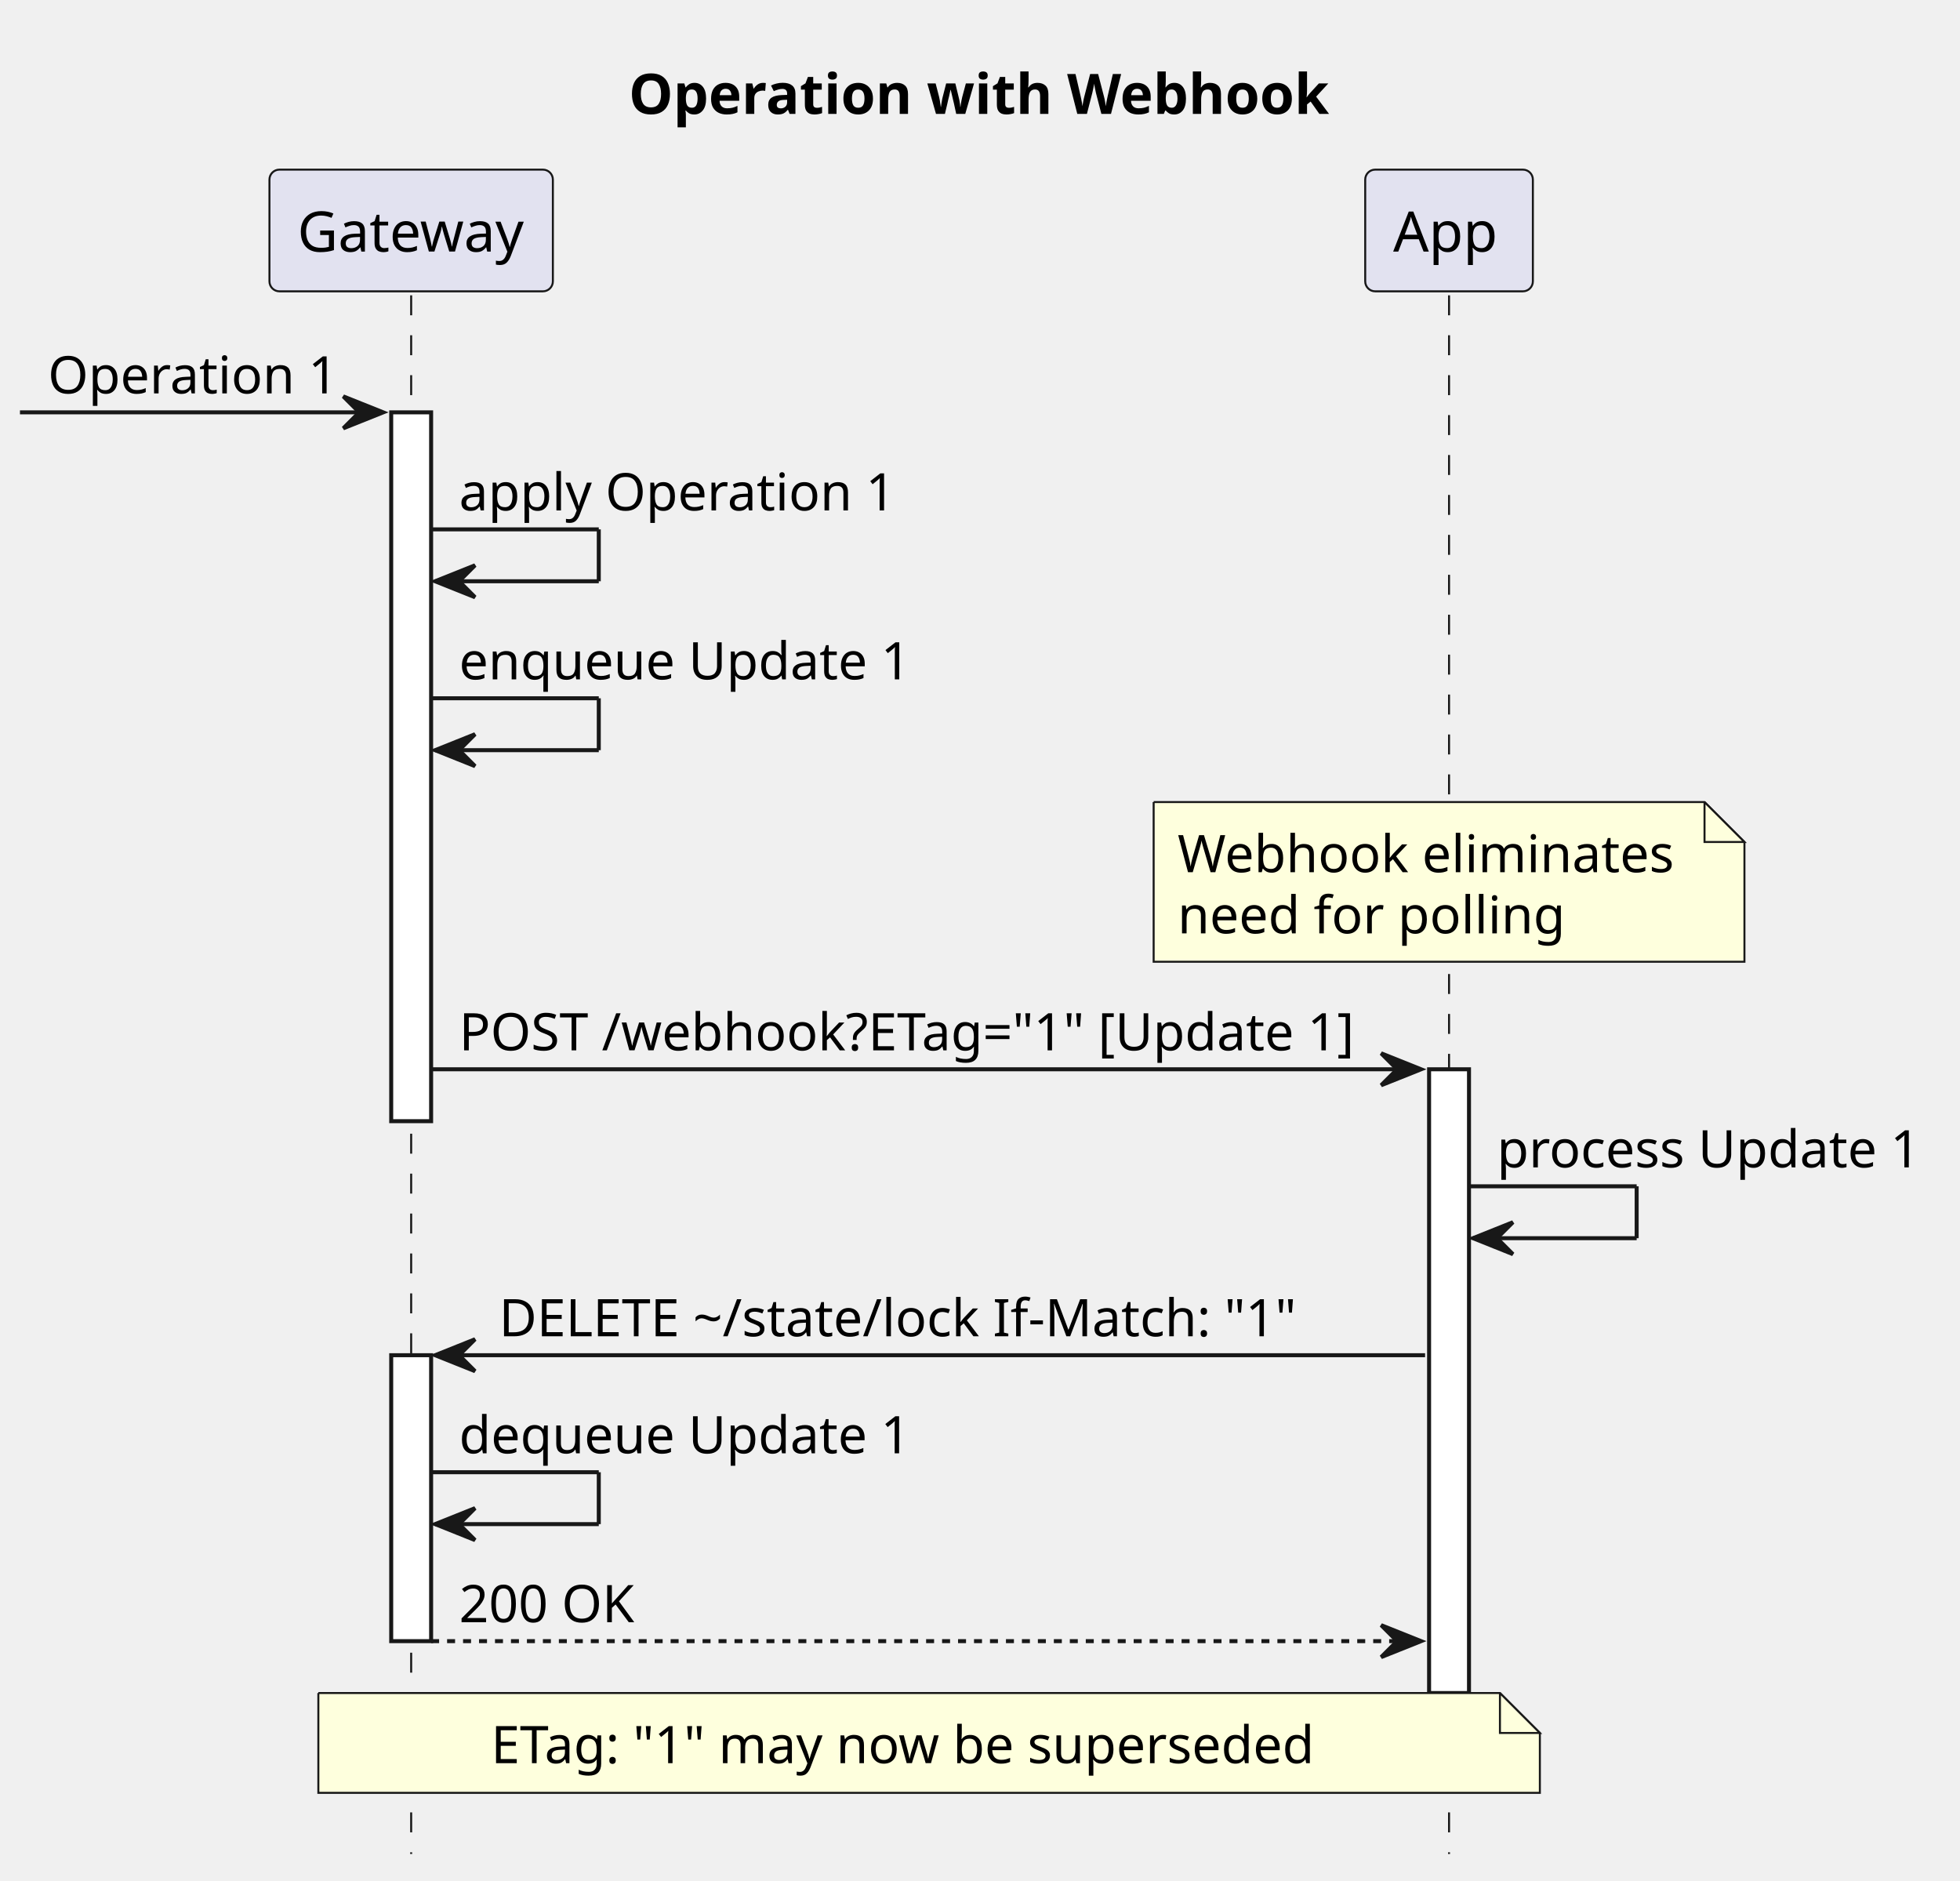
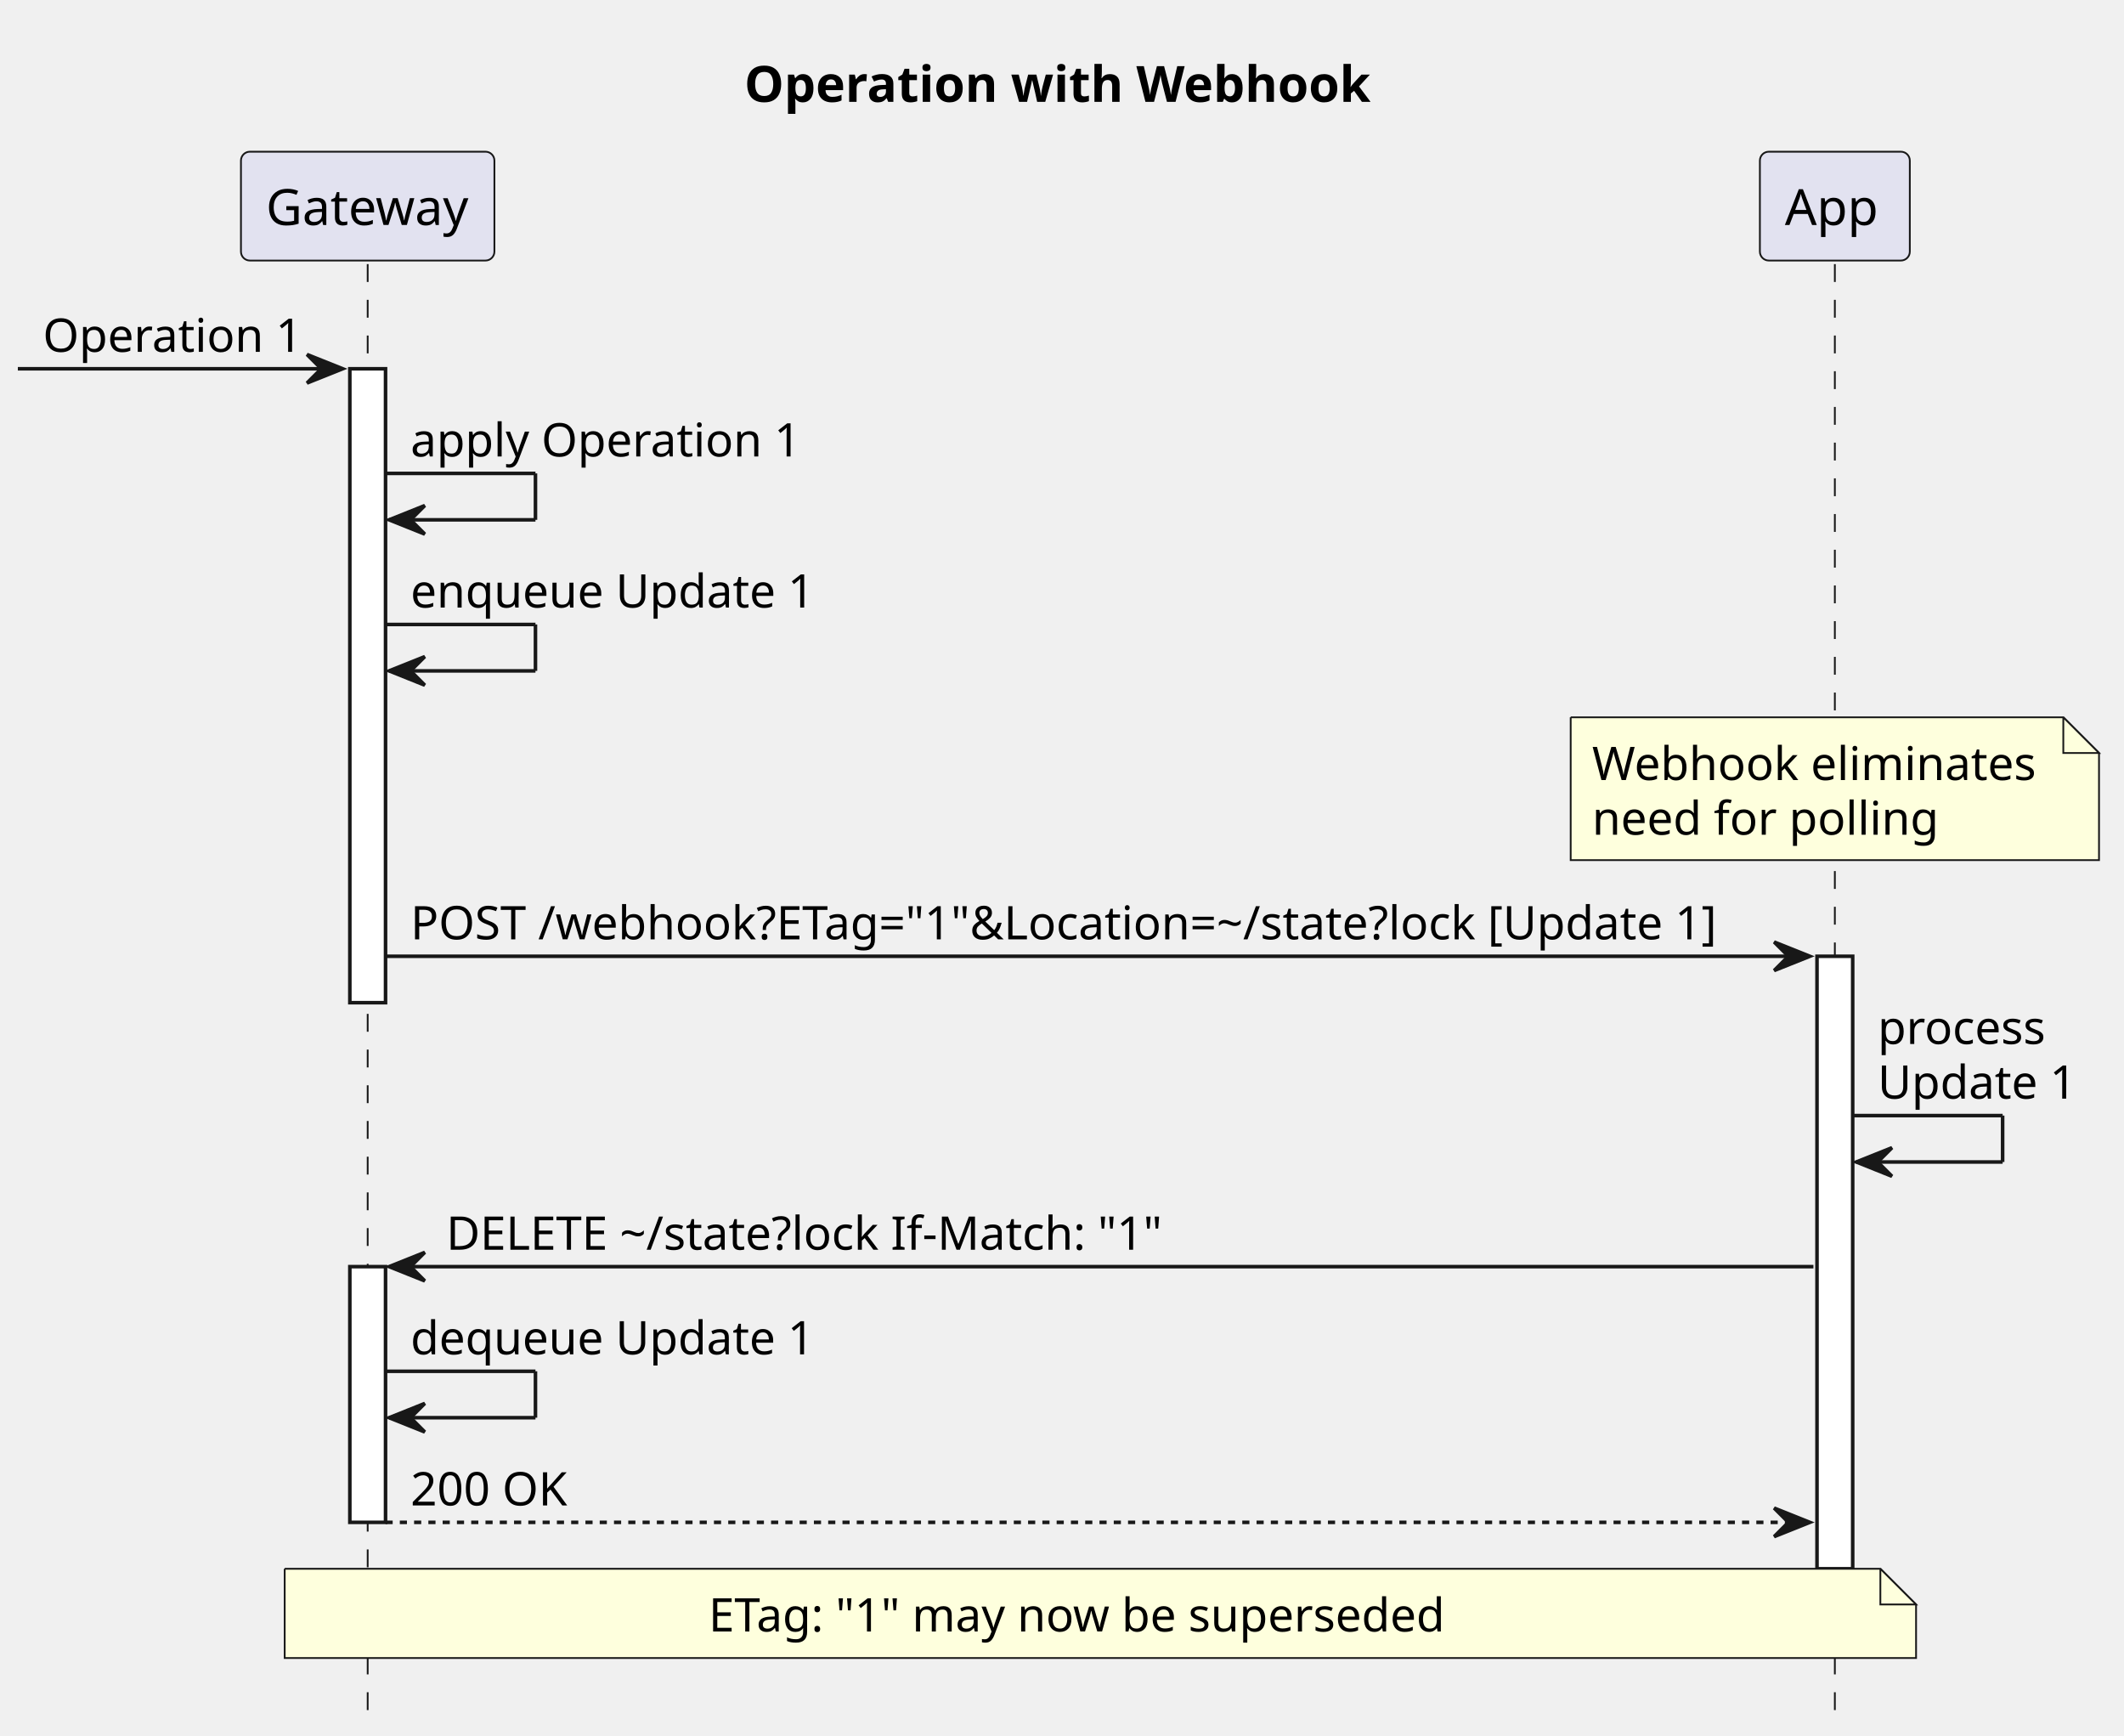
- <svg xmlns="http://www.w3.org/2000/svg" contentStyleType="text/css" height="471px" preserveAspectRatio="none" style="width:491px;height:471px;background:#FFFFFF;" version="1.1" viewBox="0 0 491 471" width="491px" zoomAndPan="magnify">
+ <svg xmlns="http://www.w3.org/2000/svg" contentStyleType="text/css" height="486px" preserveAspectRatio="none" style="width:595px;height:486px;background:#FFFFFF;" version="1.1" viewBox="0 0 595 486" width="595px" zoomAndPan="magnify">
  <defs />
  <g>
-     <rect fill="none" height="26.488" id="_title" style="stroke:none;stroke-width:1.0;" width="190" x="152.5" y="10" />
-     <text fill="#000000" font-family="sans-serif" font-size="14" font-weight="bold" lengthAdjust="spacing" textLength="180" x="157.5" y="28.535">Operation with Webhook</text>
-     <line style="stroke:#181818;stroke-width:0.5;stroke-dasharray:5.0,5.0;" x1="103" x2="103" y1="73.977" y2="464.393" />
+     <rect fill="none" height="26.488" id="_title" style="stroke:none;stroke-width:1.0;" width="190" x="203.5" y="10" />
+     <text fill="#000000" font-family="sans-serif" font-size="14" font-weight="bold" lengthAdjust="spacing" textLength="180" x="208.5" y="28.535">Operation with Webhook</text>
+     <line style="stroke:#181818;stroke-width:0.5;stroke-dasharray:5.0,5.0;" x1="103" x2="103" y1="73.977" y2="479.703" />
    <rect fill="#FFFFFF" height="177.553" style="stroke:#181818;stroke-width:1.0;" width="10" x="98" y="103.287" />
-     <rect fill="#FFFFFF" height="71.621" style="stroke:#181818;stroke-width:1.0;" width="10" x="98" y="339.461" />
-     <line style="stroke:#181818;stroke-width:0.5;stroke-dasharray:5.0,5.0;" x1="363" x2="363" y1="73.977" y2="464.393" />
-     <rect fill="#FFFFFF" height="156.242" style="stroke:#181818;stroke-width:1.0;" width="10" x="358" y="267.84" />
+     <rect fill="#FFFFFF" height="71.621" style="stroke:#181818;stroke-width:1.0;" width="10" x="98" y="354.772" />
+     <line style="stroke:#181818;stroke-width:0.5;stroke-dasharray:5.0,5.0;" x1="514" x2="514" y1="73.977" y2="479.703" />
+     <rect fill="#FFFFFF" height="171.553" style="stroke:#181818;stroke-width:1.0;" width="10" x="509" y="267.84" />
    <rect fill="#E2E2F0" height="30.488" rx="2.5" ry="2.5" style="stroke:#181818;stroke-width:0.5;" width="71" x="67.5" y="42.488" />
    <text fill="#000000" font-family="sans-serif" font-size="14" lengthAdjust="spacing" textLength="57" x="74.5" y="63.023">Gateway</text>
-     <rect fill="#E2E2F0" height="30.488" rx="2.5" ry="2.5" style="stroke:#181818;stroke-width:0.5;" width="42" x="342" y="42.488" />
-     <text fill="#000000" font-family="sans-serif" font-size="14" lengthAdjust="spacing" textLength="28" x="349" y="63.023">App</text>
+     <rect fill="#E2E2F0" height="30.488" rx="2.5" ry="2.5" style="stroke:#181818;stroke-width:0.5;" width="42" x="493" y="42.488" />
+     <text fill="#000000" font-family="sans-serif" font-size="14" lengthAdjust="spacing" textLength="28" x="500" y="63.023">App</text>
    <polygon fill="#181818" points="86,99.287,96,103.287,86,107.287,90,103.287" style="stroke:#181818;stroke-width:1.0;" />
    <line style="stroke:#181818;stroke-width:1.0;" x1="5" x2="92" y1="103.287" y2="103.287" />
    <text fill="#000000" font-family="sans-serif" font-size="13" lengthAdjust="spacing" textLength="74" x="12" y="98.545">Operation 1</text>
    <line style="stroke:#181818;stroke-width:1.0;" x1="108" x2="150" y1="132.598" y2="132.598" />
    <line style="stroke:#181818;stroke-width:1.0;" x1="150" x2="150" y1="132.598" y2="145.598" />
    <line style="stroke:#181818;stroke-width:1.0;" x1="109" x2="150" y1="145.598" y2="145.598" />
    <polygon fill="#181818" points="119,141.598,109,145.598,119,149.598,115,145.598" style="stroke:#181818;stroke-width:1.0;" />
    <text fill="#000000" font-family="sans-serif" font-size="13" lengthAdjust="spacing" textLength="112" x="115" y="127.856">apply Operation 1</text>
    <line style="stroke:#181818;stroke-width:1.0;" x1="108" x2="150" y1="174.908" y2="174.908" />
    <line style="stroke:#181818;stroke-width:1.0;" x1="150" x2="150" y1="174.908" y2="187.908" />
    <line style="stroke:#181818;stroke-width:1.0;" x1="109" x2="150" y1="187.908" y2="187.908" />
    <polygon fill="#181818" points="119,183.908,109,187.908,119,191.908,115,187.908" style="stroke:#181818;stroke-width:1.0;" />
    <text fill="#000000" font-family="sans-serif" font-size="13" lengthAdjust="spacing" textLength="113" x="115" y="170.166">enqueue Update 1</text>
-     <path d="M289,200.908 L289,240.908 L437,240.908 L437,210.908 L427,200.908 L289,200.908 " fill="#FEFFDD" style="stroke:#181818;stroke-width:0.5;" />
-     <path d="M427,200.908 L427,210.908 L437,210.908 L427,200.908 " fill="#FEFFDD" style="stroke:#181818;stroke-width:0.5;" />
-     <text fill="#000000" font-family="sans-serif" font-size="13" lengthAdjust="spacing" textLength="127" x="295" y="218.477">Webhook eliminates</text>
-     <text fill="#000000" font-family="sans-serif" font-size="13" lengthAdjust="spacing" textLength="100" x="295" y="233.787">need for polling</text>
-     <polygon fill="#181818" points="346,263.84,356,267.84,346,271.84,350,267.84" style="stroke:#181818;stroke-width:1.0;" />
-     <line style="stroke:#181818;stroke-width:1.0;" x1="108" x2="352" y1="267.84" y2="267.84" />
-     <text fill="#000000" font-family="sans-serif" font-size="13" lengthAdjust="spacing" textLength="231" x="115" y="263.098">POST /webhook?ETag="1" [Update 1]</text>
-     <line style="stroke:#181818;stroke-width:1.0;" x1="368" x2="410" y1="297.15" y2="297.15" />
-     <line style="stroke:#181818;stroke-width:1.0;" x1="410" x2="410" y1="297.15" y2="310.15" />
-     <line style="stroke:#181818;stroke-width:1.0;" x1="369" x2="410" y1="310.15" y2="310.15" />
-     <polygon fill="#181818" points="379,306.15,369,310.15,379,314.15,375,310.15" style="stroke:#181818;stroke-width:1.0;" />
-     <text fill="#000000" font-family="sans-serif" font-size="13" lengthAdjust="spacing" textLength="109" x="375" y="292.408">process Update 1</text>
-     <polygon fill="#181818" points="119,335.461,109,339.461,119,343.461,115,339.461" style="stroke:#181818;stroke-width:1.0;" />
-     <line style="stroke:#181818;stroke-width:1.0;" x1="113" x2="357" y1="339.461" y2="339.461" />
-     <text fill="#000000" font-family="sans-serif" font-size="13" lengthAdjust="spacing" textLength="215" x="125" y="334.719">DELETE ~/state/lock If-Match: "1"</text>
-     <line style="stroke:#181818;stroke-width:1.0;" x1="108" x2="150" y1="368.772" y2="368.772" />
-     <line style="stroke:#181818;stroke-width:1.0;" x1="150" x2="150" y1="368.772" y2="381.772" />
-     <line style="stroke:#181818;stroke-width:1.0;" x1="109" x2="150" y1="381.772" y2="381.772" />
-     <polygon fill="#181818" points="119,377.772,109,381.772,119,385.772,115,381.772" style="stroke:#181818;stroke-width:1.0;" />
-     <text fill="#000000" font-family="sans-serif" font-size="13" lengthAdjust="spacing" textLength="113" x="115" y="364.029">dequeue Update 1</text>
-     <polygon fill="#181818" points="346,407.082,356,411.082,346,415.082,350,411.082" style="stroke:#181818;stroke-width:1.0;" />
-     <line style="stroke:#181818;stroke-width:1.0;stroke-dasharray:2.0,2.0;" x1="108" x2="352" y1="411.082" y2="411.082" />
-     <text fill="#000000" font-family="sans-serif" font-size="13" lengthAdjust="spacing" textLength="46" x="115" y="406.34">200 OK</text>
-     <path d="M79.75,424.082 L79.75,449.082 L385.75,449.082 L385.75,434.082 L375.75,424.082 L79.75,424.082 " fill="#FEFFDD" style="stroke:#181818;stroke-width:0.5;" />
-     <path d="M375.75,424.082 L375.75,434.082 L385.75,434.082 L375.75,424.082 " fill="#FEFFDD" style="stroke:#181818;stroke-width:0.5;" />
-     <text fill="#000000" font-family="sans-serif" font-size="13" lengthAdjust="spacing" textLength="211" x="123" y="441.65">ETag: "1" may now be superseded</text>
+     <path d="M440,200.908 L440,240.908 L588,240.908 L588,210.908 L578,200.908 L440,200.908 " fill="#FEFFDD" style="stroke:#181818;stroke-width:0.5;" />
+     <path d="M578,200.908 L578,210.908 L588,210.908 L578,200.908 " fill="#FEFFDD" style="stroke:#181818;stroke-width:0.5;" />
+     <text fill="#000000" font-family="sans-serif" font-size="13" lengthAdjust="spacing" textLength="127" x="446" y="218.477">Webhook eliminates</text>
+     <text fill="#000000" font-family="sans-serif" font-size="13" lengthAdjust="spacing" textLength="100" x="446" y="233.787">need for polling</text>
+     <polygon fill="#181818" points="497,263.84,507,267.84,497,271.84,501,267.84" style="stroke:#181818;stroke-width:1.0;" />
+     <line style="stroke:#181818;stroke-width:1.0;" x1="108" x2="503" y1="267.84" y2="267.84" />
+     <text fill="#000000" font-family="sans-serif" font-size="13" lengthAdjust="spacing" textLength="382" x="115" y="263.098">POST /webhook?ETag="1"&amp;Location=~/state?lock [Update 1]</text>
+     <line style="stroke:#181818;stroke-width:1.0;" x1="519" x2="561" y1="312.461" y2="312.461" />
+     <line style="stroke:#181818;stroke-width:1.0;" x1="561" x2="561" y1="312.461" y2="325.461" />
+     <line style="stroke:#181818;stroke-width:1.0;" x1="520" x2="561" y1="325.461" y2="325.461" />
+     <polygon fill="#181818" points="530,321.461,520,325.461,530,329.461,526,325.461" style="stroke:#181818;stroke-width:1.0;" />
+     <text fill="#000000" font-family="sans-serif" font-size="13" lengthAdjust="spacing" textLength="49" x="526" y="292.408">process</text>
+     <text fill="#000000" font-family="sans-serif" font-size="13" lengthAdjust="spacing" textLength="56" x="526" y="307.719">Update 1</text>
+     <polygon fill="#181818" points="119,350.772,109,354.772,119,358.772,115,354.772" style="stroke:#181818;stroke-width:1.0;" />
+     <line style="stroke:#181818;stroke-width:1.0;" x1="113" x2="508" y1="354.772" y2="354.772" />
+     <text fill="#000000" font-family="sans-serif" font-size="13" lengthAdjust="spacing" textLength="213" x="125" y="350.029">DELETE ~/state?lock If-Match: "1"</text>
+     <line style="stroke:#181818;stroke-width:1.0;" x1="108" x2="150" y1="384.082" y2="384.082" />
+     <line style="stroke:#181818;stroke-width:1.0;" x1="150" x2="150" y1="384.082" y2="397.082" />
+     <line style="stroke:#181818;stroke-width:1.0;" x1="109" x2="150" y1="397.082" y2="397.082" />
+     <polygon fill="#181818" points="119,393.082,109,397.082,119,401.082,115,397.082" style="stroke:#181818;stroke-width:1.0;" />
+     <text fill="#000000" font-family="sans-serif" font-size="13" lengthAdjust="spacing" textLength="113" x="115" y="379.34">dequeue Update 1</text>
+     <polygon fill="#181818" points="497,422.393,507,426.393,497,430.393,501,426.393" style="stroke:#181818;stroke-width:1.0;" />
+     <line style="stroke:#181818;stroke-width:1.0;stroke-dasharray:2.0,2.0;" x1="108" x2="503" y1="426.393" y2="426.393" />
+     <text fill="#000000" font-family="sans-serif" font-size="13" lengthAdjust="spacing" textLength="46" x="115" y="421.65">200 OK</text>
+     <path d="M79.75,439.393 L79.75,464.393 L536.75,464.393 L536.75,449.393 L526.75,439.393 L79.75,439.393 " fill="#FEFFDD" style="stroke:#181818;stroke-width:0.5;" />
+     <path d="M526.75,439.393 L526.75,449.393 L536.75,449.393 L526.75,439.393 " fill="#FEFFDD" style="stroke:#181818;stroke-width:0.5;" />
+     <text fill="#000000" font-family="sans-serif" font-size="13" lengthAdjust="spacing" textLength="211" x="198.5" y="456.961">ETag: "1" may now be superseded</text>
  </g>
</svg>
